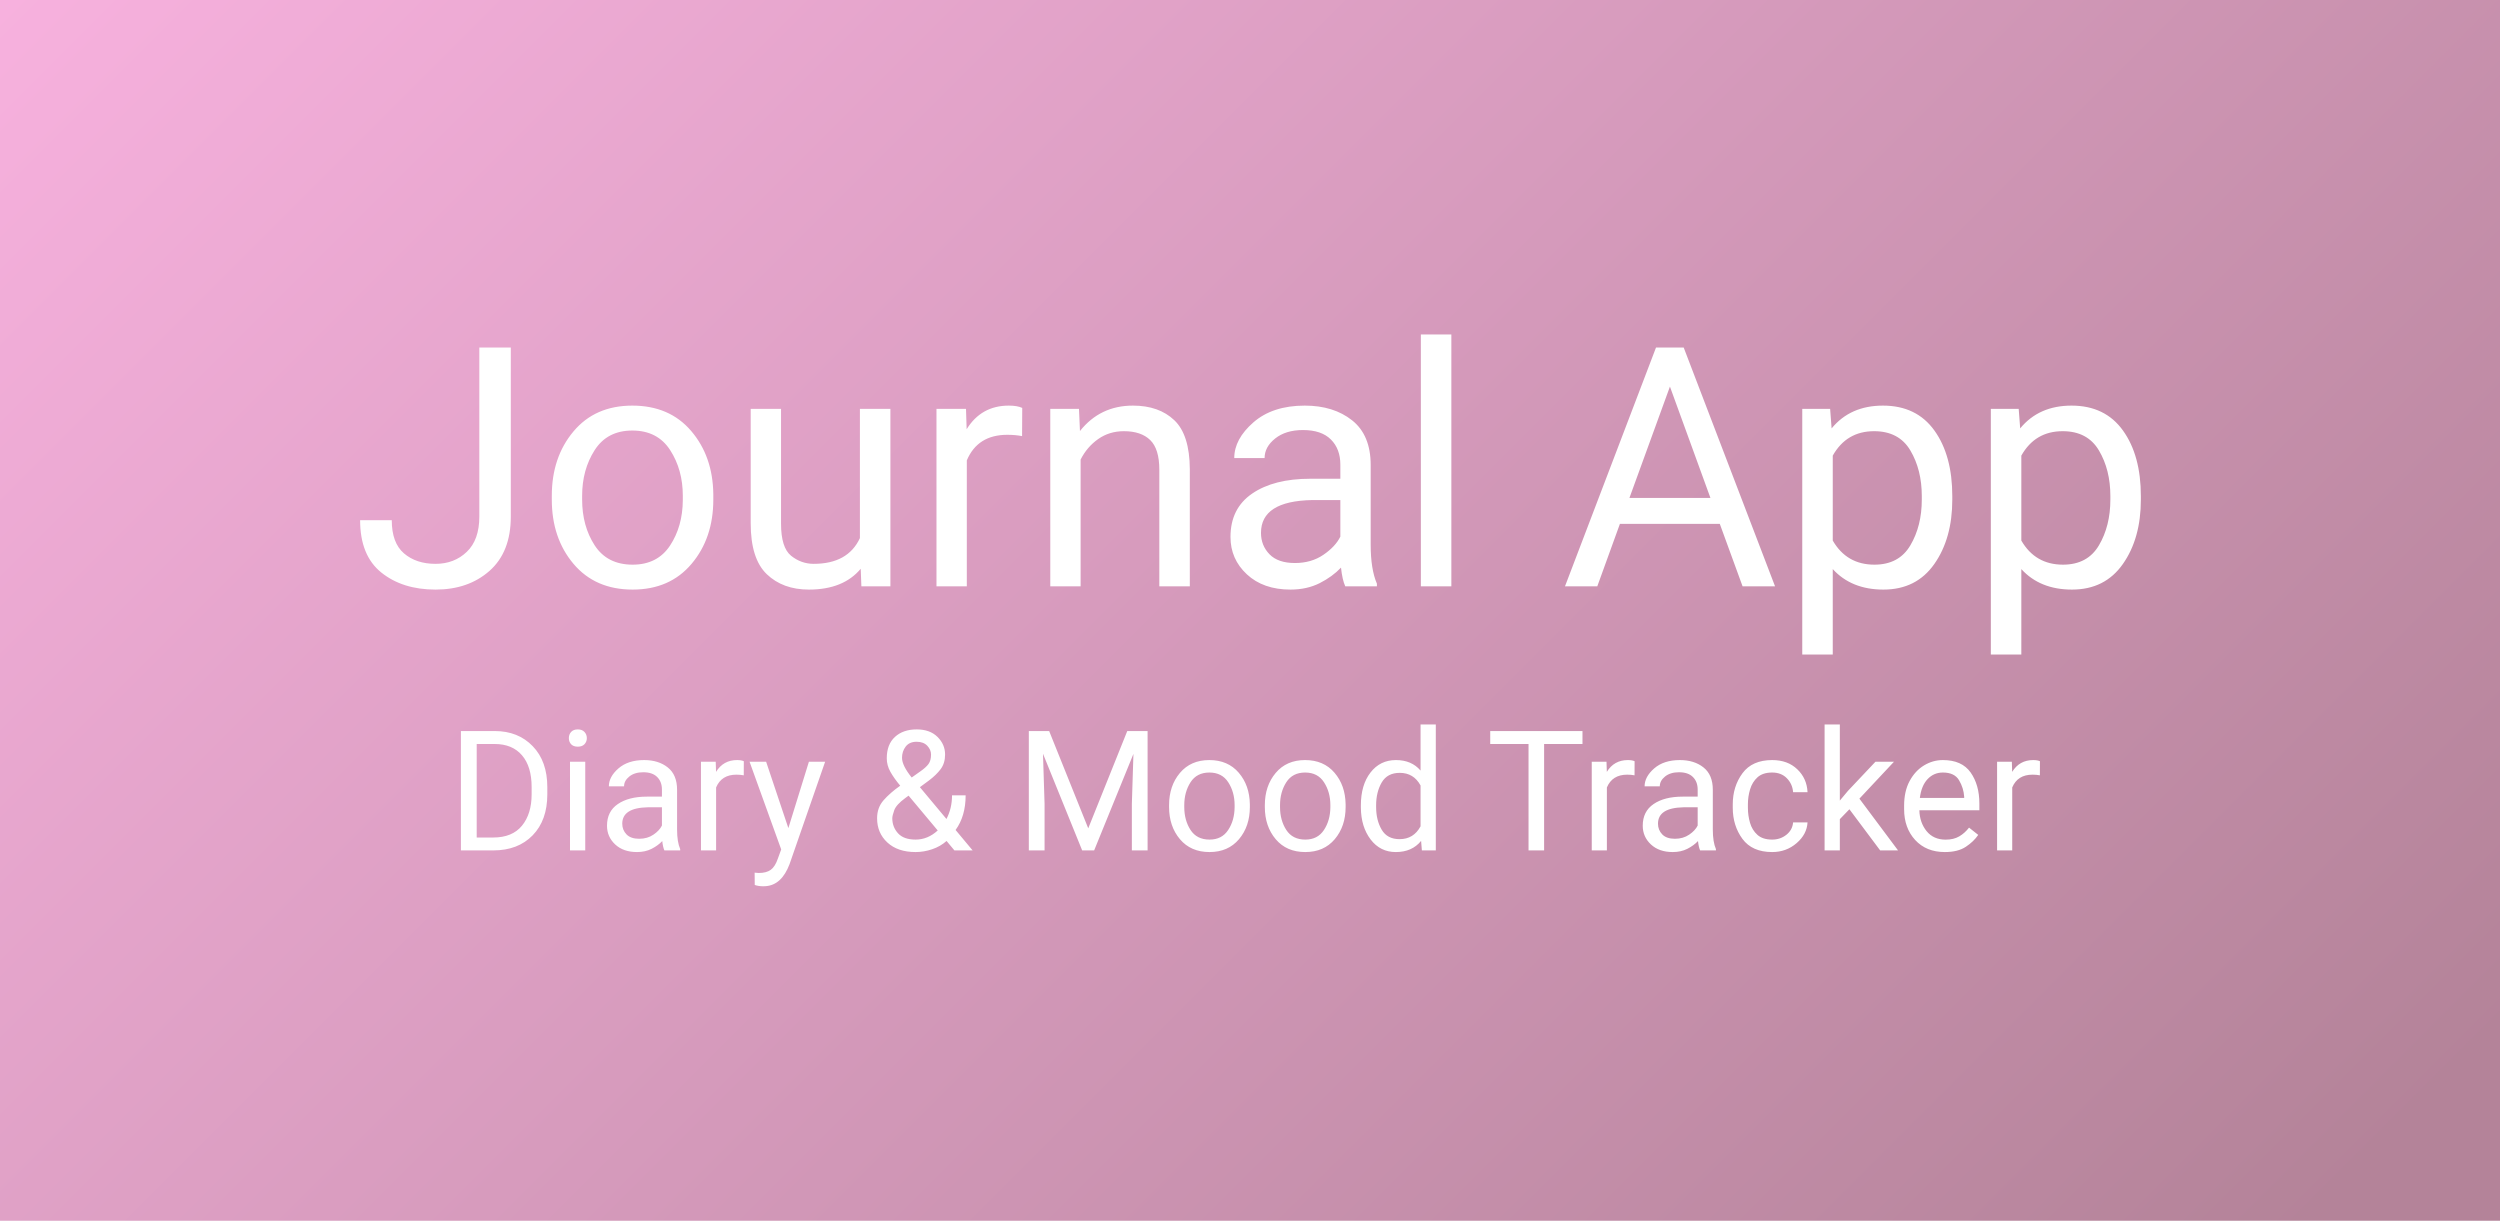
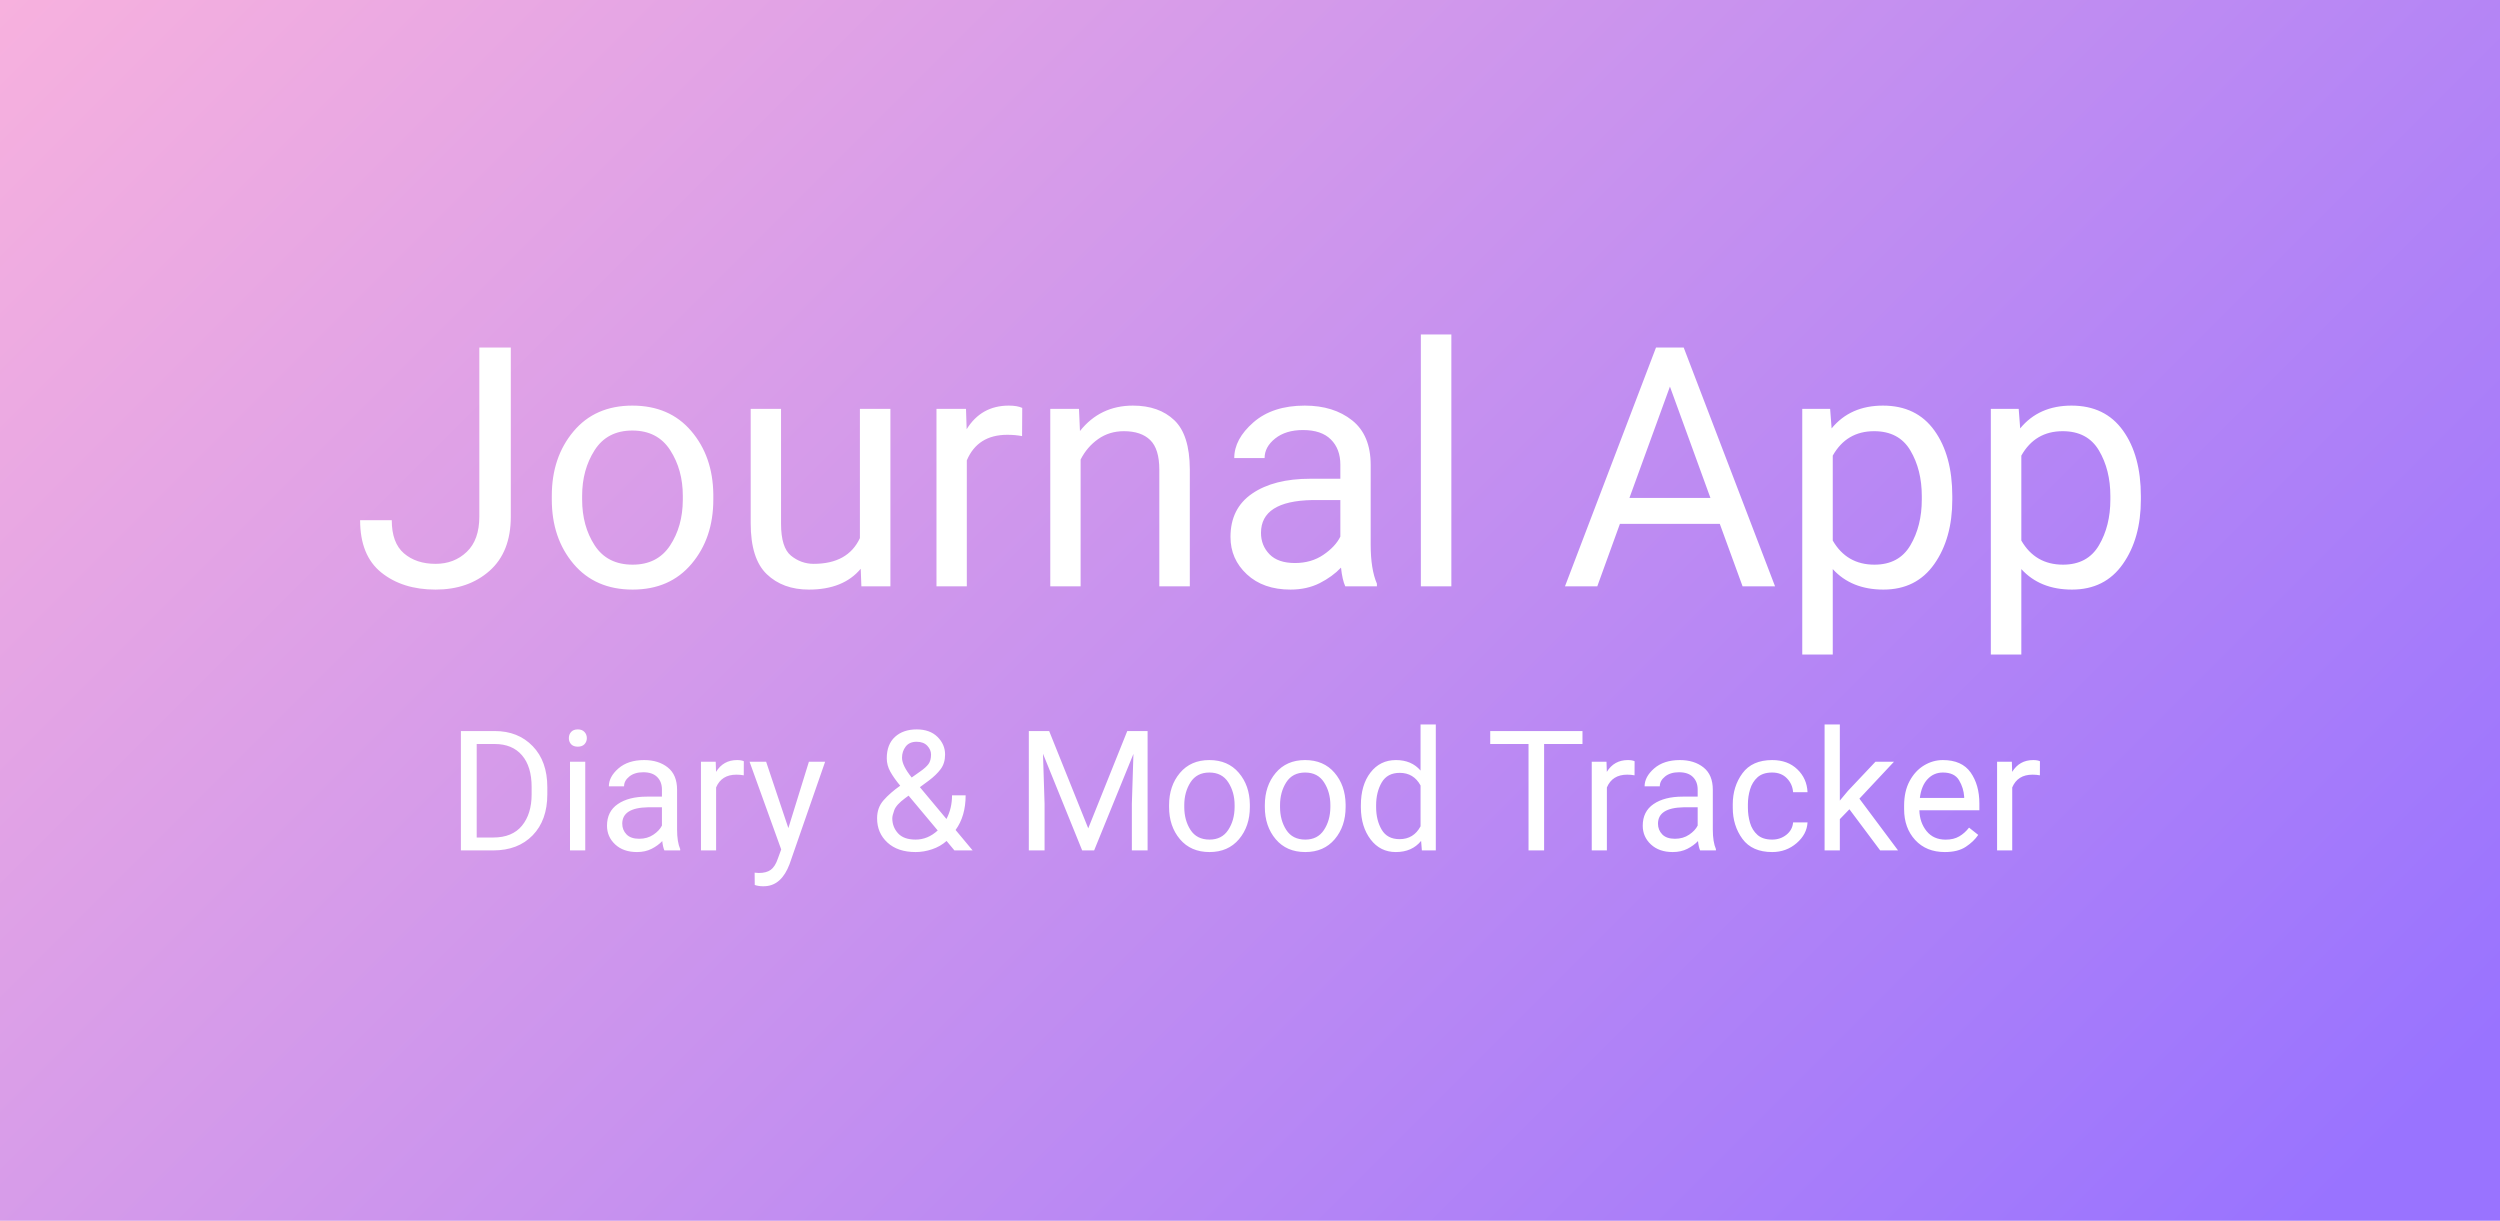
<svg xmlns="http://www.w3.org/2000/svg" xmlns:xlink="http://www.w3.org/1999/xlink" width="1024" height="500" version="1.1" id="svg1">
  <defs id="defs1">
    <linearGradient id="linearGradient1" gradientTransform="rotate(45)">
      <stop style="stop-color:#F7B1DE;stop-opacity:1;" offset="0" id="stop1" />
-       <stop style="stop-color:#b48399;stop-opacity:1;" offset="1" id="stop2" />
+       <stop style="stop-color:#9973ff;stop-opacity:1;" offset="1" id="stop2" />
    </linearGradient>
    <linearGradient xlink:href="#linearGradient1" id="linearGradient2" x1="0" y1="250" x2="1024" y2="250" gradientUnits="userSpaceOnUse" gradientTransform="rotate(45)" />
  </defs>
  <path fill="#F7B1DE" d="M 0,0 H 1024 V 500 H 0 Z" id="path1" style="stroke-width:1.398;fill:url(#linearGradient2)" />
  <g id="g636" transform="matrix(1.432819,0,0,1.432819,-146.2977,16.45907)">
    <text xml:space="preserve" style="font-size:48px;line-height:1.25;font-family:Roboto;-inkscape-font-specification:Roboto;letter-spacing:0px;word-spacing:0px;fill:#ffffff" x="229.895" y="231.623" id="text640-9">
      <tspan id="tspan640-2" x="229.895" y="231.623" style="font-size:48px">Diary &amp; Mood Tracker</tspan>
    </text>
    <text xml:space="preserve" style="font-size:96px;line-height:1.25;font-family:Roboto;-inkscape-font-specification:Roboto;letter-spacing:0px;word-spacing:0px;fill:#ffffff;stroke-width:0.656" x="202.567" y="156.123" id="text641">
      <tspan id="tspan641" x="202.567" y="156.123" style="font-size:96px;stroke-width:0.656">Journal App</tspan>
    </text>
  </g>
</svg>
